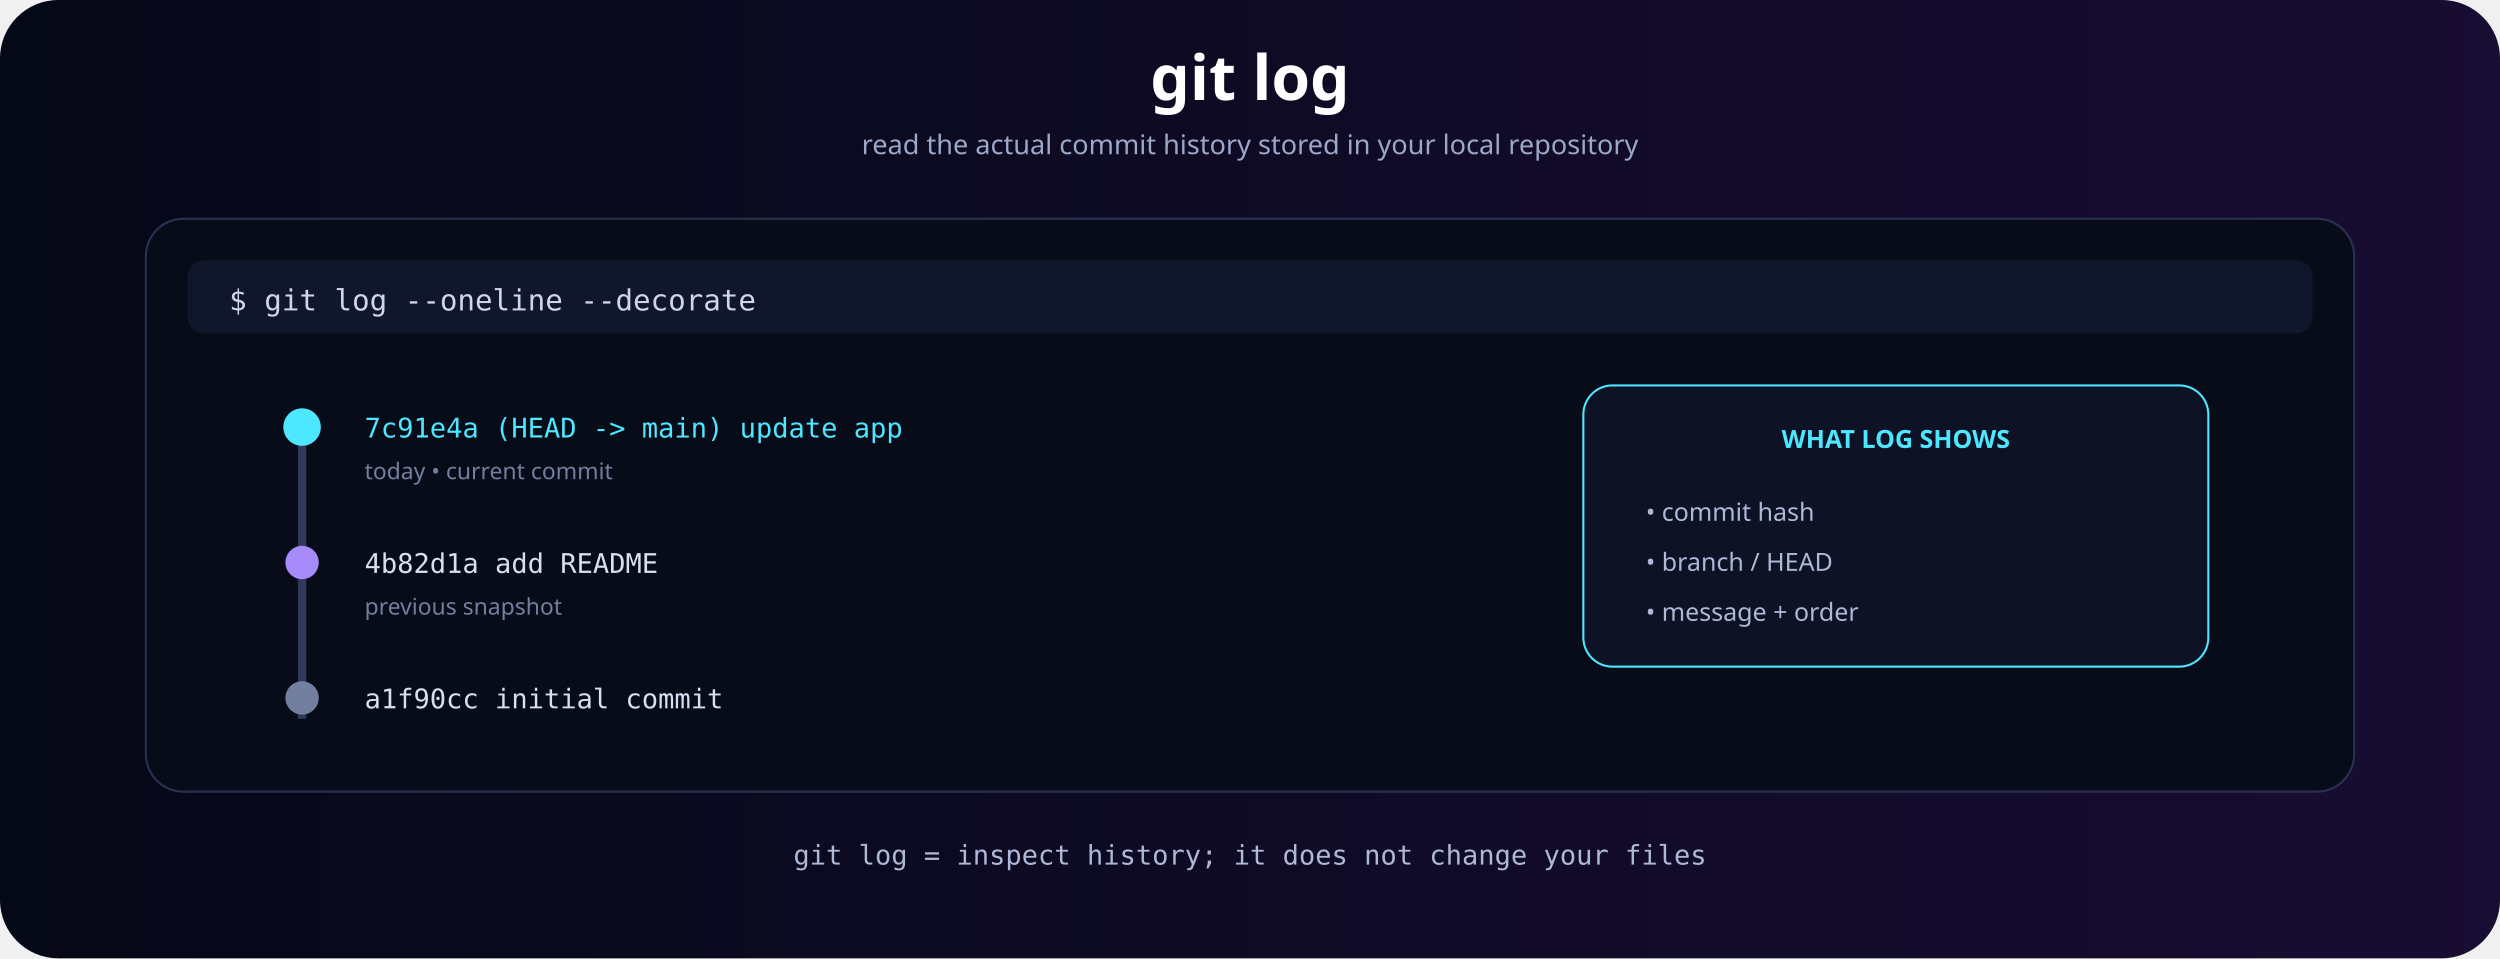
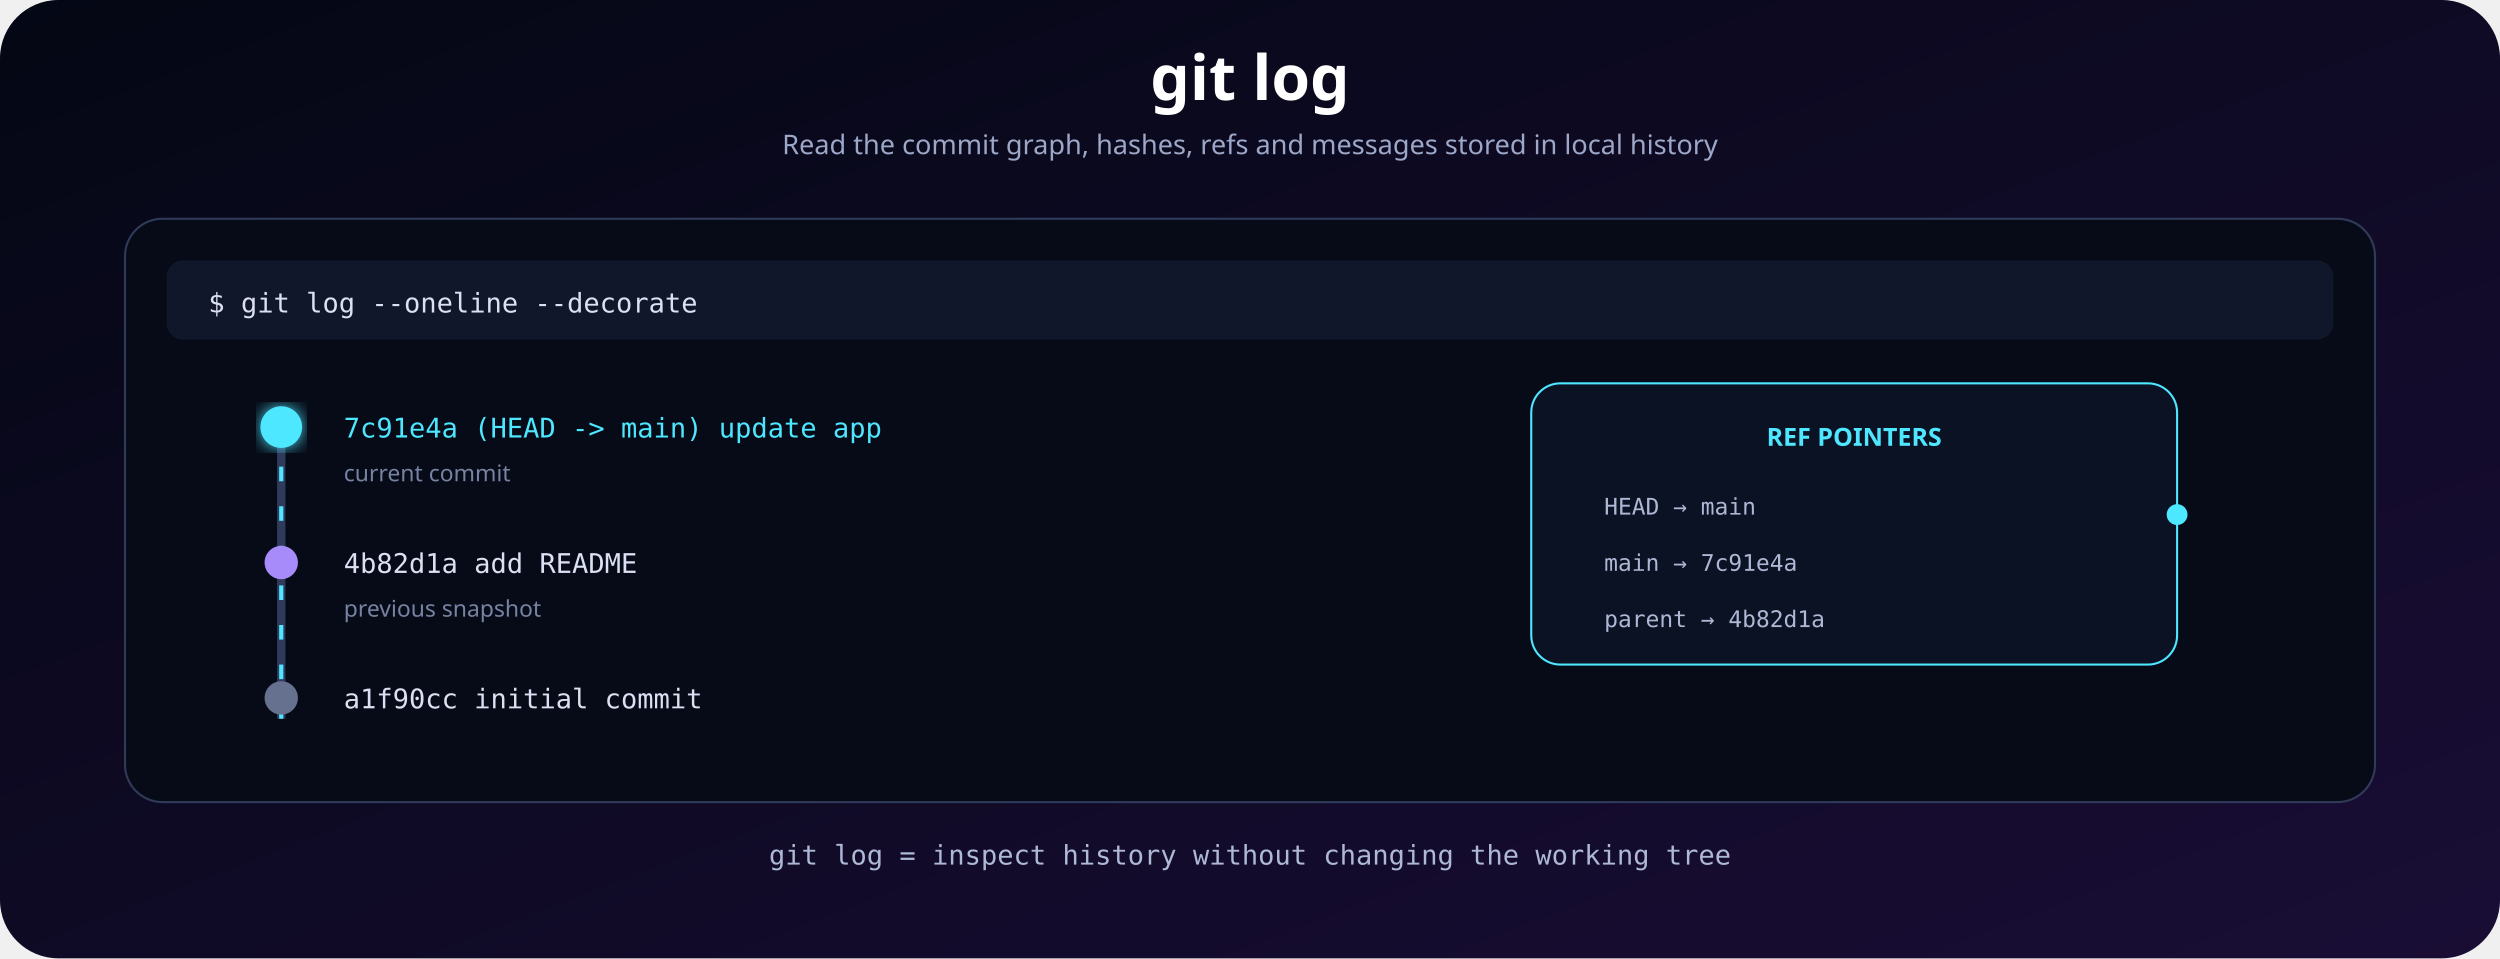
<svg xmlns="http://www.w3.org/2000/svg" viewBox="0 0 1200 460">
  <defs>
-     <linearGradient id="b">
-       <stop stop-color="#050817" />
-       <stop offset="1" stop-color="#180d32" />
+     <linearGradient id="b" x2="1" y2="1">
+       <stop stop-color="#040714" />
+       <stop offset="1" stop-color="#190d35" />
    </linearGradient>
+     <filter id="gl">
+       <feGaussianBlur stdDeviation="4" result="b" />
+       <feMerge>
+         <feMergeNode in="b" />
+         <feMergeNode in="SourceGraphic" />
+       </feMerge>
+     </filter>
  </defs>
  <rect width="1200" height="460" rx="28" fill="url(#b)" />
-   <text x="600" y="48" text-anchor="middle" fill="white" font-family="system-ui" font-size="30" font-weight="800">git log</text>
-   <text x="600" y="74" text-anchor="middle" fill="#9da7c8" font-family="system-ui" font-size="13">read the actual commit history stored in your local repository</text>
-   <rect x="70" y="105" width="1060" height="275" rx="18" fill="#080c19" stroke="#293152" />
-   <rect x="90" y="125" width="1020" height="35" rx="8" fill="#11172a" />
-   <text x="110" y="149" fill="#cfd5ee" font-family="monospace" font-size="14">$ git log --oneline --decorate</text>
-   <path d="M145 205V345" stroke="#303a5b" stroke-width="4" />
-   <g font-family="monospace" font-size="13">
-     <circle cx="145" cy="205" r="9" fill="#4de7ff" />
-     <text x="175" y="210" fill="#4de7ff">7c91e4a (HEAD -&gt; main) update app</text>
-     <text x="175" y="230" fill="#737f9f" font-family="system-ui" font-size="11">today • current commit</text>
-     <circle cx="145" cy="270" r="8" fill="#a78bfa" />
-     <text x="175" y="275" fill="#d9def3">4b82d1a add README</text>
-     <text x="175" y="295" fill="#737f9f" font-family="system-ui" font-size="11">previous snapshot</text>
-     <circle cx="145" cy="335" r="8" fill="#737f9f" />
-     <text x="175" y="340" fill="#d9def3">a1f90cc initial commit</text>
+   <text x="600" y="48" text-anchor="middle" fill="#fff" font-family="system-ui" font-size="30" font-weight="800">git log</text>
+   <text x="600" y="74" text-anchor="middle" fill="#9da7c8" font-family="system-ui" font-size="13">Read the commit graph, hashes, refs and messages stored in local history</text>
+   <rect x="60" y="105" width="1080" height="280" rx="18" fill="#070b17" stroke="#303a59" />
+   <rect x="80" y="125" width="1040" height="38" rx="8" fill="#11172a" />
+   <text x="100" y="150" fill="#dce1f2" font-family="monospace" font-size="13">$ git log --oneline --decorate</text>
+   <path d="M135 205V345" stroke="#303a5b" stroke-width="4" />
+   <path d="M135 205V345" stroke="#4de7ff" stroke-width="2" stroke-dasharray="7 12">
+     <animate attributeName="stroke-dashoffset" from="0" to="-38" dur="1s" repeatCount="indefinite" />
+   </path>
+   <g font-family="monospace">
+     <circle cx="135" cy="205" r="10" fill="#4de7ff" filter="url(#gl)">
+       <animate attributeName="r" values="8;13;8" dur="1.4s" repeatCount="indefinite" />
+     </circle>
+     <text x="165" y="210" fill="#4de7ff" font-size="13">7c91e4a (HEAD -&gt; main) update app</text>
+     <text x="165" y="231" fill="#7783a2" font-family="system-ui" font-size="11">current commit</text>
+     <circle cx="135" cy="270" r="8" fill="#a78bfa" />
+     <text x="165" y="275" fill="#dbe0f2" font-size="13">4b82d1a add README</text>
+     <text x="165" y="296" fill="#7783a2" font-family="system-ui" font-size="11">previous snapshot</text>
+     <circle cx="135" cy="335" r="8" fill="#65718f" />
+     <text x="165" y="340" fill="#dbe0f2" font-size="13">a1f90cc initial commit</text>
  </g>
-   <rect x="760" y="185" width="300" height="135" rx="14" fill="#0d1324" stroke="#4de7ff" />
-   <text x="910" y="215" text-anchor="middle" fill="#4de7ff" font-family="system-ui" font-size="12" font-weight="800">WHAT LOG SHOWS</text>
-   <text x="790" y="250" fill="#aeb8d7" font-family="system-ui" font-size="12">• commit hash</text>
-   <text x="790" y="274" fill="#aeb8d7" font-family="system-ui" font-size="12">• branch / HEAD</text>
-   <text x="790" y="298" fill="#aeb8d7" font-family="system-ui" font-size="12">• message + order</text>
-   <text x="600" y="415" text-anchor="middle" fill="#aeb8d7" font-family="monospace" font-size="13">git log = inspect history; it does not change your files</text>
+   <rect x="735" y="184" width="310" height="135" rx="14" fill="#0b1223" stroke="#4de7ff" />
+   <text x="890" y="214" text-anchor="middle" fill="#4de7ff" font-family="system-ui" font-size="12" font-weight="800">REF POINTERS</text>
+   <text x="770" y="247" fill="#aeb8d5" font-family="monospace" font-size="11">HEAD  →  main</text>
+   <text x="770" y="274" fill="#aeb8d5" font-family="monospace" font-size="11">main  →  7c91e4a</text>
+   <text x="770" y="301" fill="#aeb8d5" font-family="monospace" font-size="11">parent → 4b82d1a</text>
+   <circle cx="1045" cy="247" r="5" fill="#4de7ff">
+     <animate attributeName="opacity" values="1;.2;1" dur="1s" repeatCount="indefinite" />
+   </circle>
+   <text x="600" y="415" text-anchor="middle" fill="#aeb8d7" font-family="monospace" font-size="13">git log = inspect history without changing the working tree</text>
</svg>
